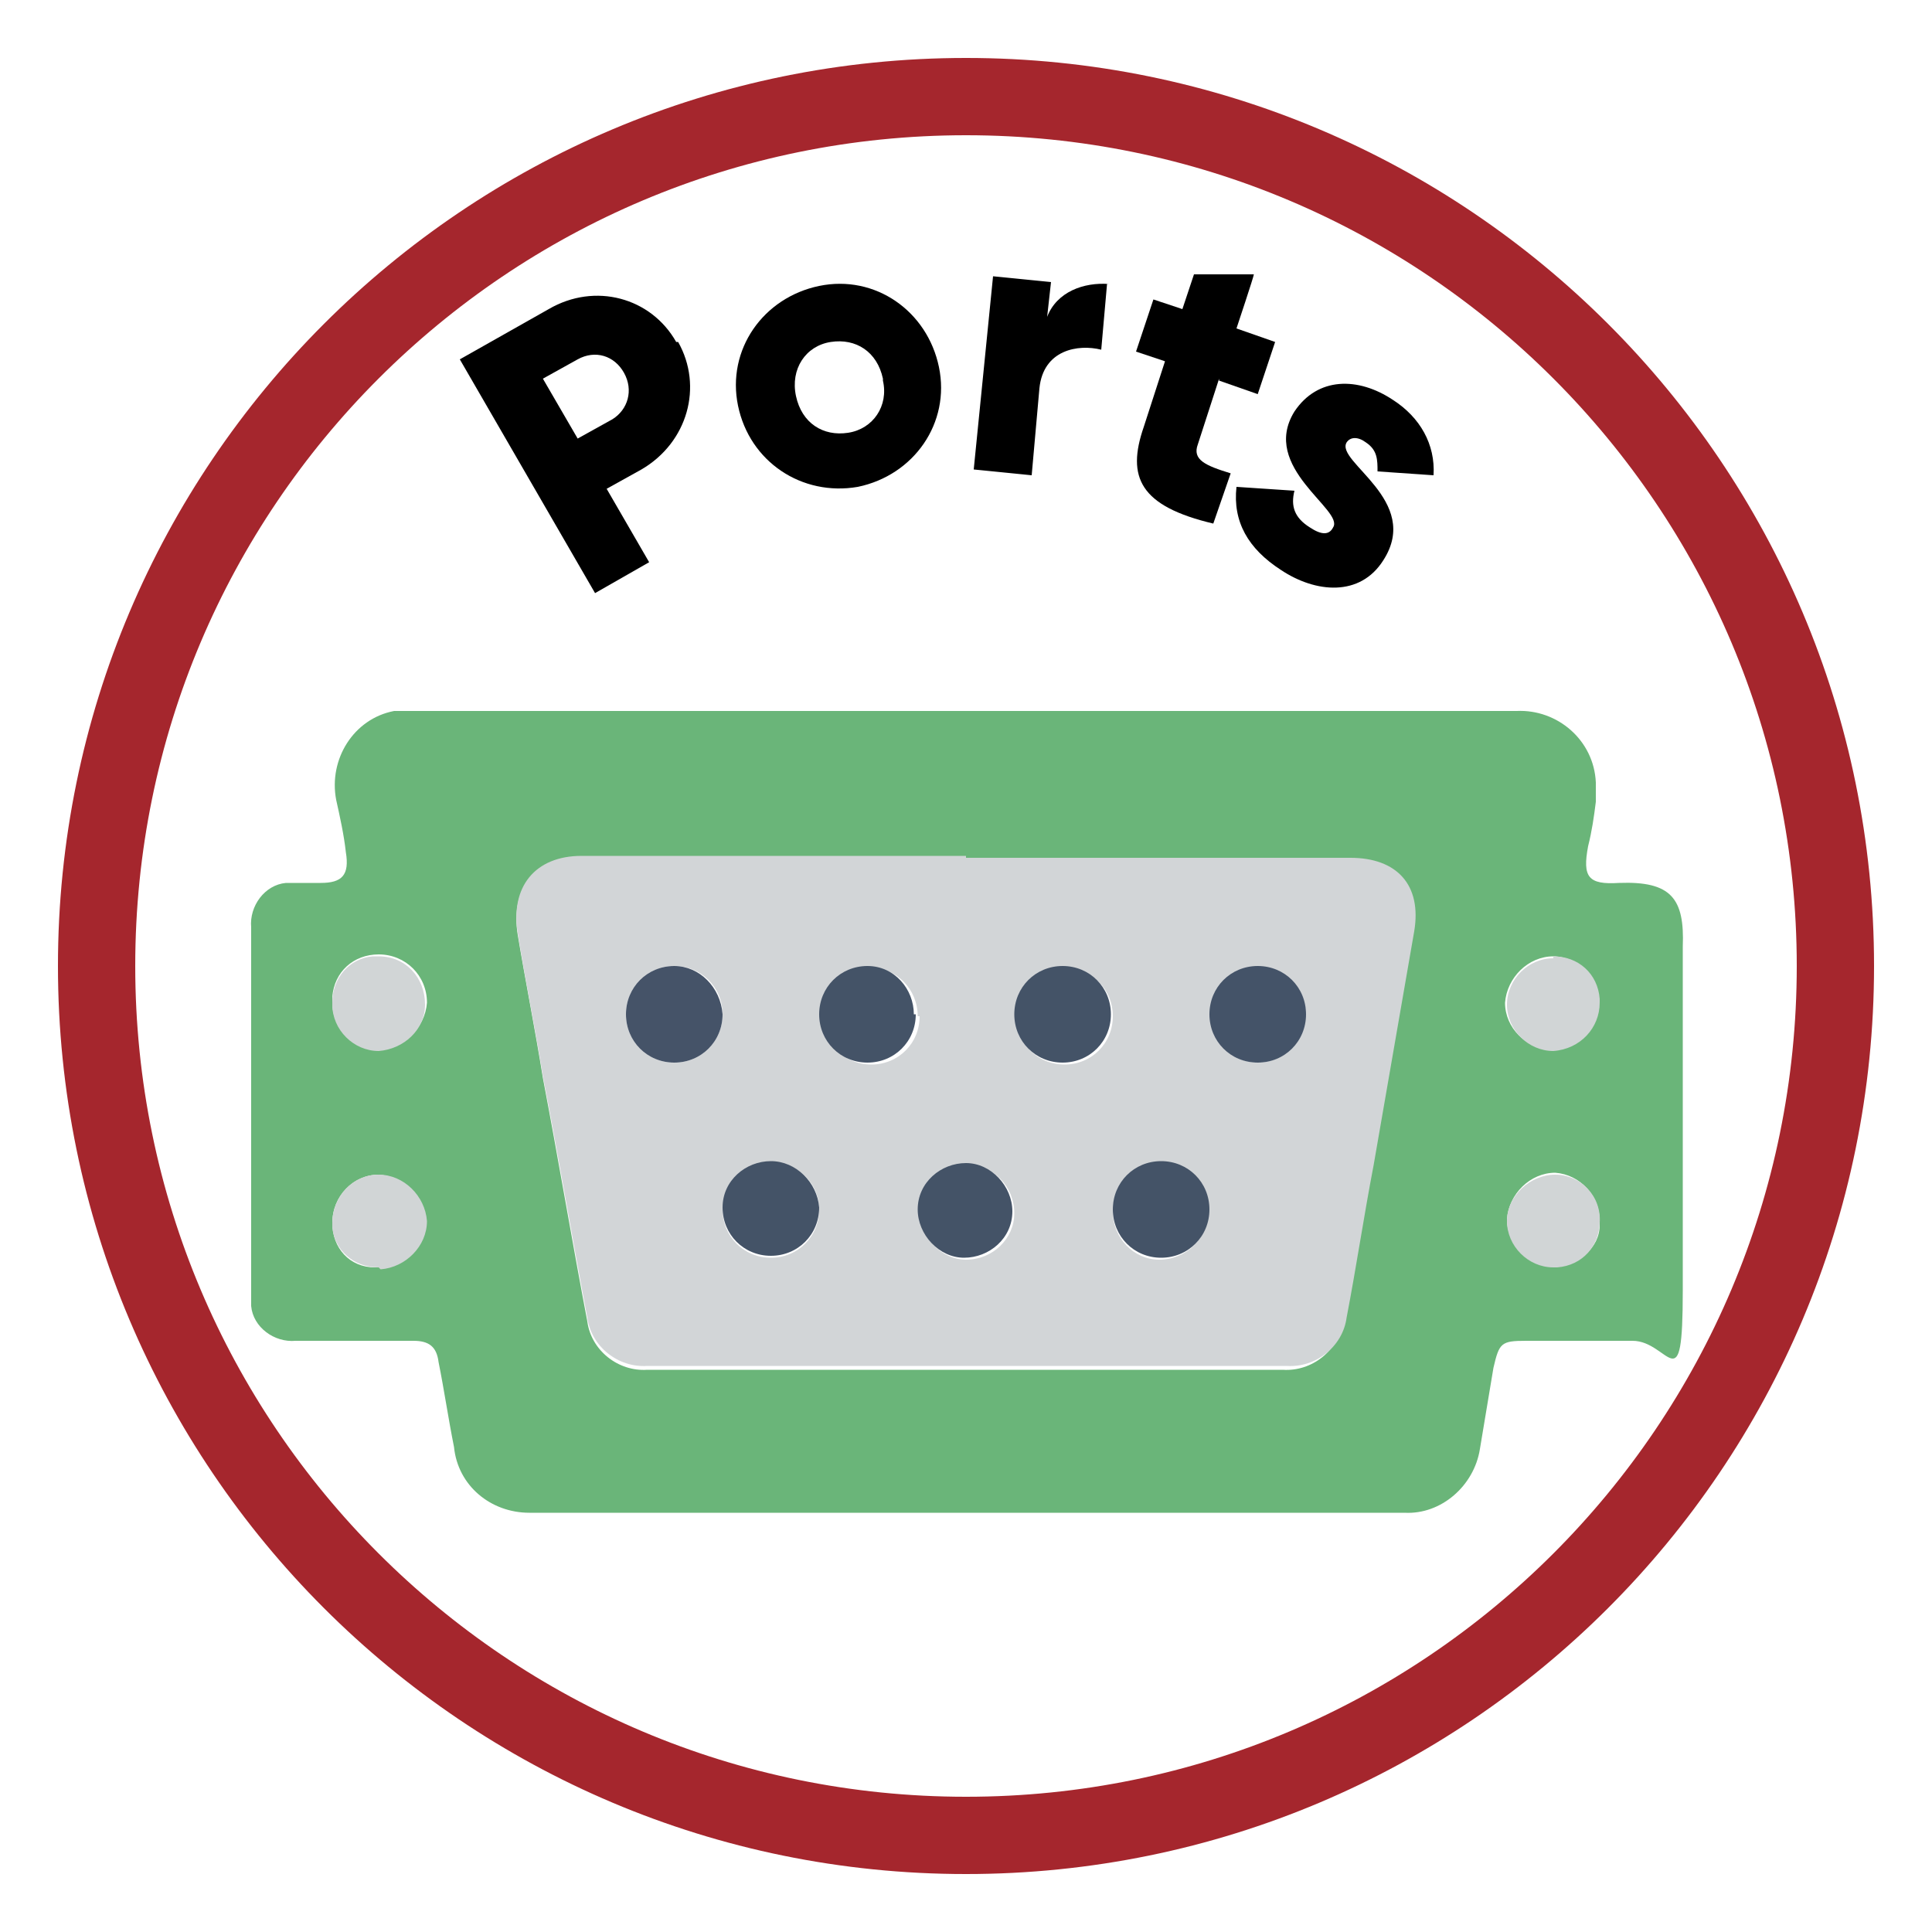
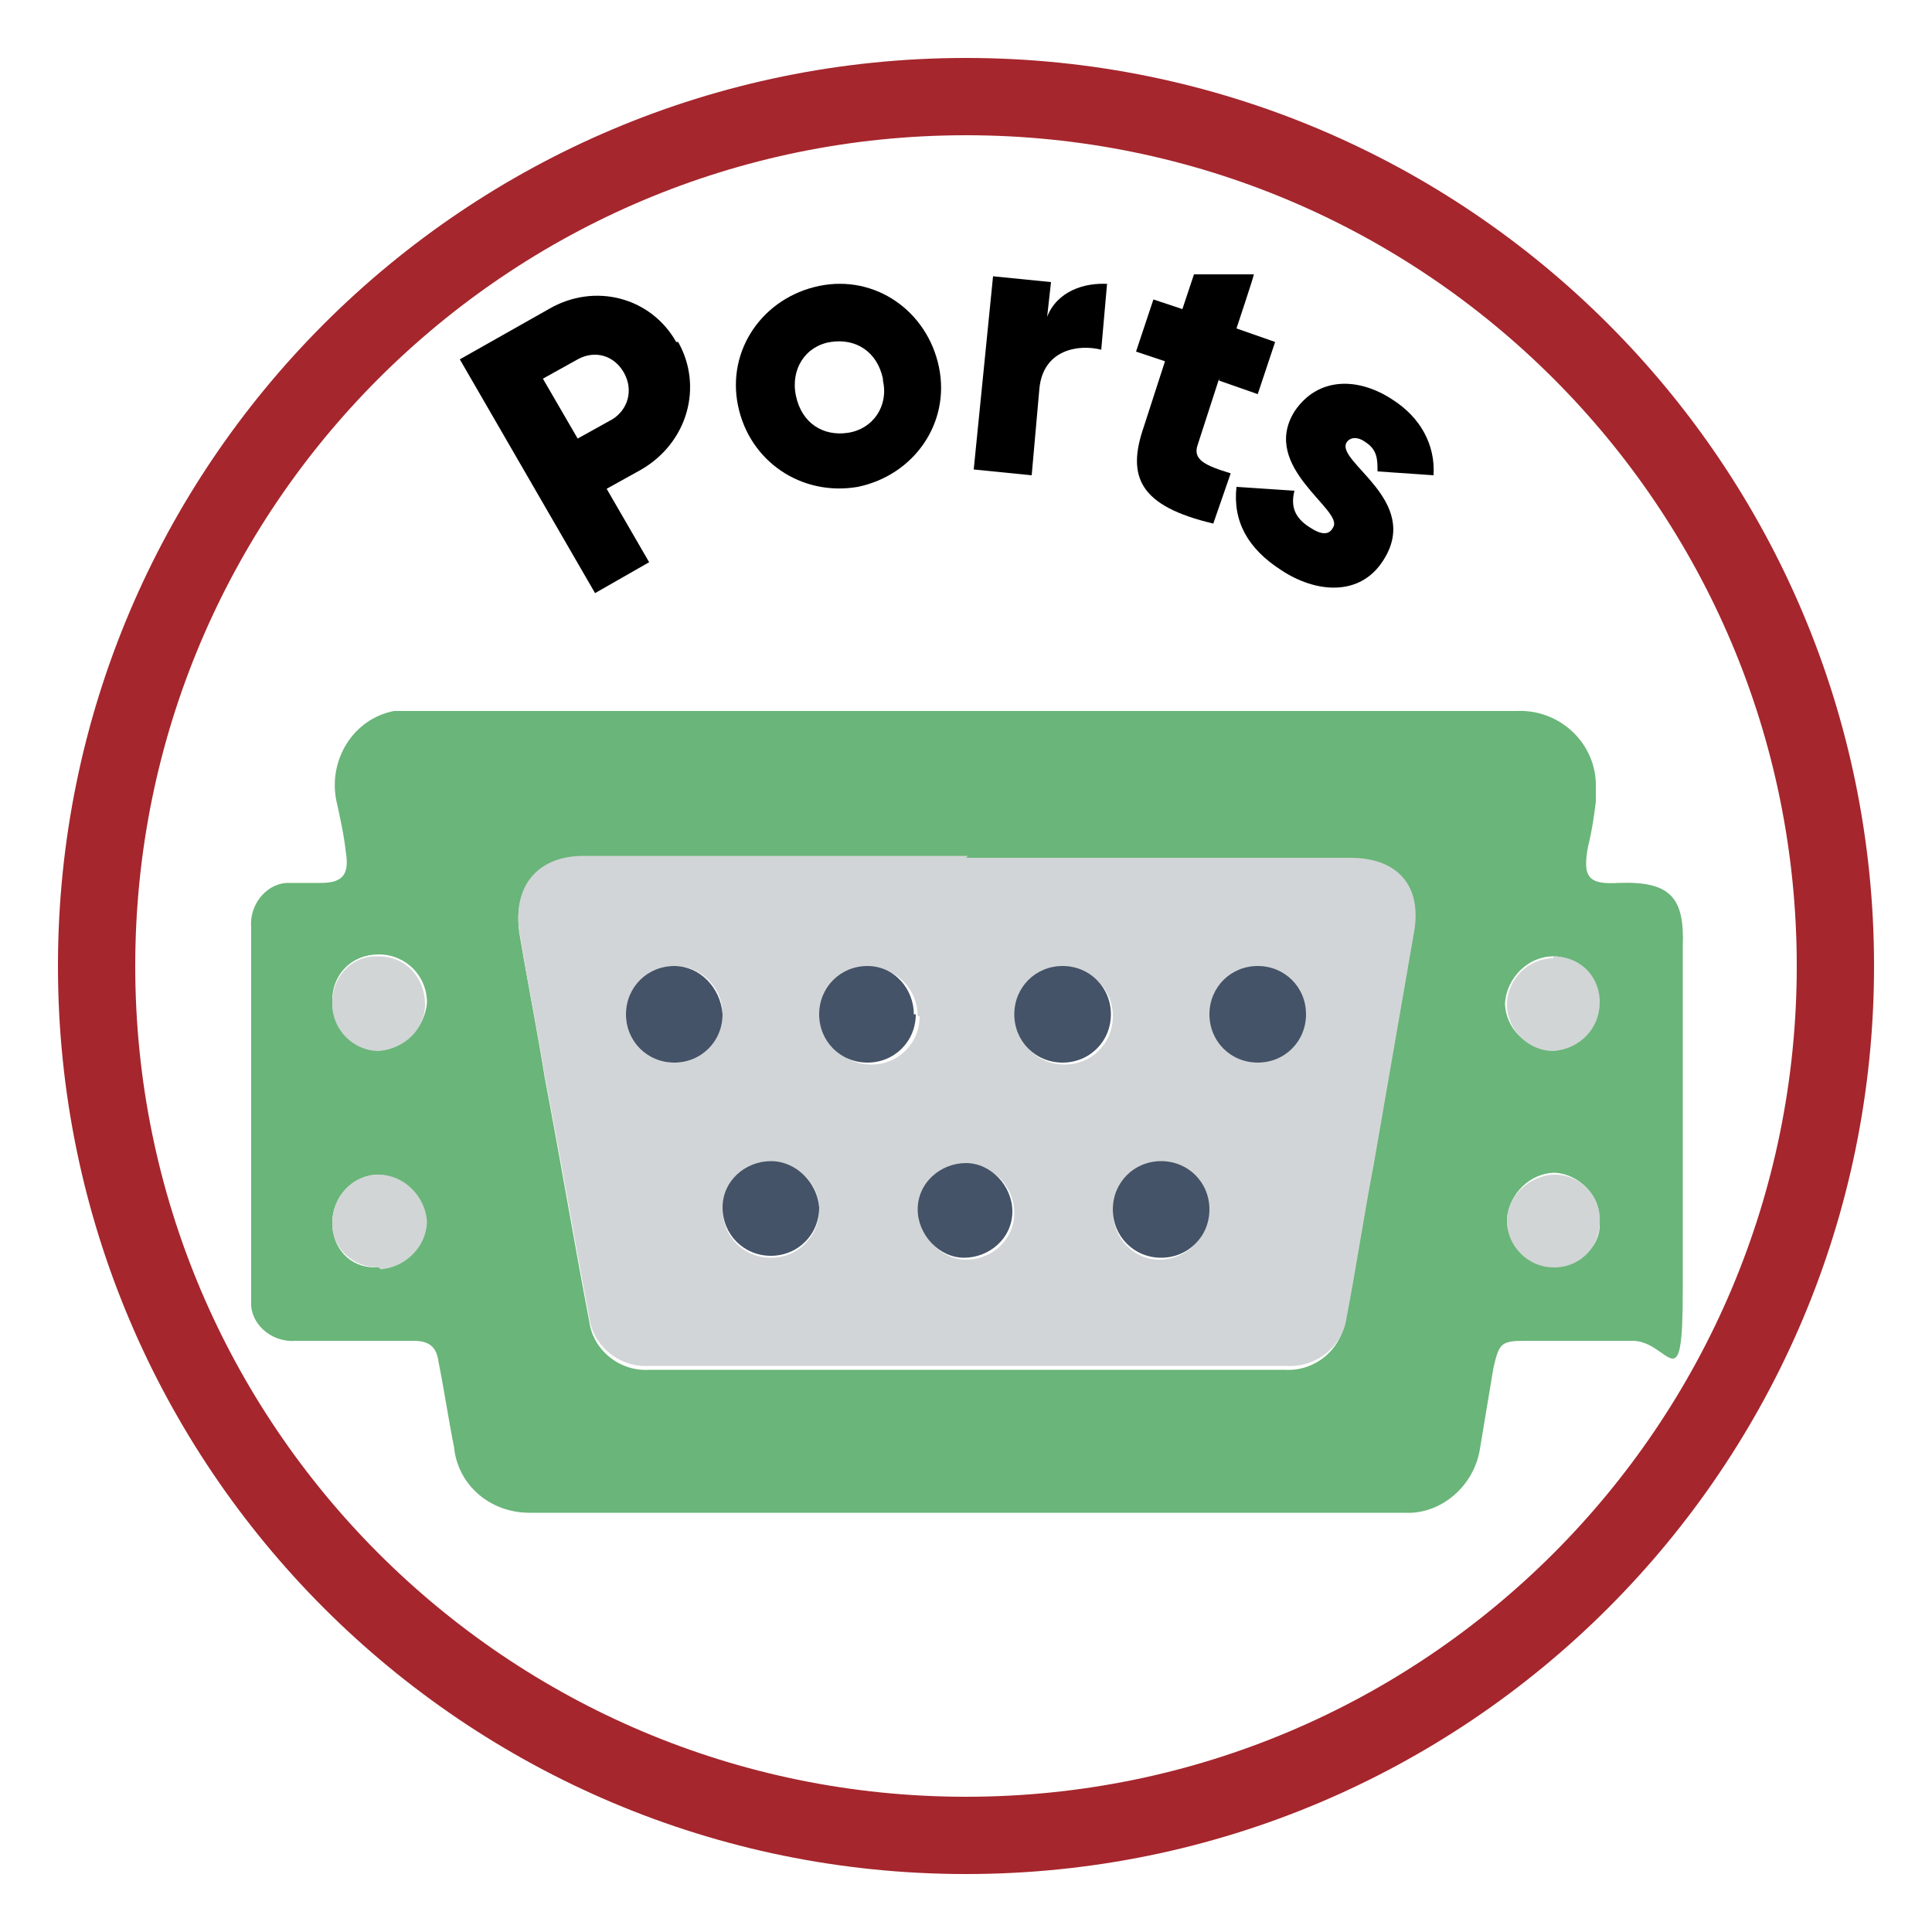
<svg xmlns="http://www.w3.org/2000/svg" id="Layer_1" viewBox="0 0 100 100">
  <defs>
    <style>.cls-1{fill:none;stroke:#a5262d;stroke-miterlimit:10;stroke-width:4px;}.cls-2{fill:#d2d5d7;}.cls-3{fill:#445367;}.cls-4{fill:#455368;}.cls-5{fill:#d1d5d6;}.cls-6{fill:#445368;}.cls-7{fill:#6ab579;}</style>
  </defs>
  <circle class="cls-1" cx="50" cy="50" r="45" />
-   <g>
-     <path class="cls-7" d="M50,36.8h28.5c2.1-.1,4,1.5,4.1,3.7,0,.3,0,.7,0,1-.1,.8-.2,1.5-.4,2.3-.3,1.6,0,2,1.6,1.9,2.7-.1,3.4,.8,3.3,3.3,0,5.9,0,11.9,0,17.8s-.7,2.6-2.6,2.6h-5.5c-1.3,0-1.4,.1-1.7,1.4l-.7,4.2c-.3,1.9-2,3.4-3.9,3.3H27.4c-2,0-3.7-1.4-3.9-3.4-.3-1.5-.5-2.9-.8-4.4-.1-.8-.5-1.1-1.3-1.1h-6.1c-1.1,.1-2.2-.7-2.3-1.8,0-.2,0-.3,0-.5v-19.1c-.1-1.1,.7-2.2,1.8-2.3,.2,0,.3,0,.5,0h1.3c1.1,0,1.5-.4,1.3-1.6-.1-.9-.3-1.8-.5-2.7-.4-2.1,.9-4.2,3-4.6,.3,0,.6,0,.8,0h28.6Zm0,7.6H30.1c-2.4,0-3.7,1.6-3.3,4s.9,4.9,1.3,7.4c.8,4.2,1.5,8.4,2.3,12.6,.2,1.5,1.6,2.6,3.1,2.5h32.9c1.5,.1,2.9-1,3.1-2.5,.5-2.6,1-5.3,1.4-7.9,.7-4,1.5-8.1,2.1-12.1,.4-2.3-.9-3.8-3.3-3.8h-19.8Zm30.4,5.1c-1.3,0-2.4,1.1-2.5,2.4,0,0,0,0,0,0,0,1.3,1.1,2.4,2.4,2.4,1.3,0,2.4-1.1,2.4-2.4,0,0,0,0,0,0,0-1.3-.9-2.3-2.2-2.4,0,0-.1,0-.2,0h0Zm-60.8,16.1c1.3,0,2.4-1.1,2.4-2.4,0,0,0,0,0,0,0-1.3-1.1-2.3-2.4-2.4-1.3,0-2.4,1.1-2.4,2.5,0,0,0,0,0,0,0,1.3,.9,2.3,2.2,2.3,0,0,.1,0,.2,0Zm-2.4-13.7c0,1.3,1.1,2.4,2.4,2.4,1.3,0,2.4-1.1,2.5-2.4,0-1.4-1.1-2.5-2.5-2.5,0,0,0,0,0,0-1.3,0-2.3,.9-2.4,2.2,0,0,0,.2,0,.3Zm65.6,11.3c0-1.3-1-2.4-2.3-2.5-1.3,0-2.4,1.1-2.5,2.4,0,1.3,1.1,2.4,2.4,2.4,1.3,0,2.4-.9,2.4-2.1,0,0,0-.2,0-.2Z" />
-     <path class="cls-2" d="M50,44.4h19.9c2.4,0,3.7,1.4,3.3,3.8-.7,4-1.4,8.1-2.1,12.1-.5,2.6-.9,5.3-1.4,7.9-.2,1.5-1.6,2.6-3.1,2.5H33.5c-1.5,.1-2.9-1-3.1-2.5-.8-4.2-1.5-8.4-2.3-12.5-.4-2.5-.9-4.9-1.3-7.4-.4-2.4,.9-4,3.3-4h19.9Zm-12.6,8.1c0-1.4-1.1-2.5-2.5-2.5s-2.5,1.1-2.5,2.5,1.1,2.5,2.5,2.5,2.5-1.1,2.5-2.5Zm2.5,7.7c-1.3,0-2.4,1.1-2.5,2.4,0,1.4,1.1,2.5,2.5,2.5s2.5-1.1,2.5-2.5c0-1.4-1.2-2.5-2.5-2.4h0Zm27.7-7.6c0-1.4-1.1-2.5-2.4-2.5s-2.5,1.1-2.5,2.4c0,1.4,1.1,2.5,2.4,2.5,0,0,0,0,0,0,1.3,0,2.4-1.1,2.4-2.5h0Zm-7.5,7.6c-1.4,0-2.5,1.1-2.5,2.5,0,1.4,1.1,2.5,2.4,2.5,1.4,0,2.5-1.1,2.5-2.4,0-1.4-1.1-2.5-2.4-2.5,0,0,0,0,0,0Zm-12.6-7.6c0-1.4-1.1-2.5-2.4-2.5-1.4,0-2.5,1.1-2.5,2.5,0,1.4,1.1,2.5,2.5,2.5,1.4,0,2.5-1.1,2.5-2.5,0,0,0,0,0,0Zm7.6-2.5c-1.4,0-2.5,1.1-2.5,2.5s1.1,2.5,2.5,2.5c1.4,0,2.5-1.1,2.5-2.5,0-1.4-1.1-2.5-2.5-2.5Zm-2.6,12.7c0-1.4-1.1-2.5-2.4-2.5s-2.5,1.1-2.5,2.4c0,1.3,1.1,2.5,2.4,2.5,1.4,0,2.5-1.1,2.5-2.4h0Z" />
-     <path class="cls-5" d="M80.4,49.5c1.3,0,2.3,.9,2.4,2.2,0,0,0,.1,0,.2,0,1.3-1,2.4-2.4,2.5,0,0,0,0,0,0-1.3,0-2.4-1.1-2.4-2.4,0-1.3,1.1-2.4,2.4-2.4,0,0,0,0,0,0Z" />
-     <path class="cls-5" d="M19.6,65.6c-1.3,0-2.3-.9-2.4-2.1,0,0,0-.1,0-.2,0-1.3,1-2.5,2.4-2.5,0,0,0,0,0,0,1.3,0,2.4,1.1,2.5,2.4,0,1.3-1.1,2.4-2.4,2.5,0,0,0,0,0,0Z" />
-     <path class="cls-5" d="M17.2,51.9c0-1.3,.9-2.3,2.1-2.4,0,0,.2,0,.3,0,1.4,0,2.4,1.1,2.4,2.5,0,1.3-1.1,2.3-2.4,2.4-1.3,0-2.4-1.1-2.4-2.4Z" />
-     <path class="cls-5" d="M82.8,63.2c0,1.3-.9,2.3-2.2,2.4,0,0-.2,0-.2,0-1.3,0-2.4-1.1-2.4-2.4,0-1.3,1.2-2.4,2.5-2.4,1.3,0,2.4,1.1,2.3,2.5Z" />
-     <path class="cls-4" d="M37.4,52.5c0,1.4-1.1,2.5-2.5,2.5-1.4,0-2.5-1.1-2.5-2.5,0-1.4,1.1-2.5,2.5-2.5,0,0,0,0,0,0,1.3,0,2.4,1.1,2.5,2.5Z" />
-     <path class="cls-3" d="M39.9,60.1c1.3,0,2.4,1.1,2.5,2.4,0,1.4-1.1,2.5-2.5,2.5s-2.5-1.1-2.5-2.5h0c0-1.4,1.2-2.4,2.5-2.4Z" />
-     <path class="cls-6" d="M67.6,52.5c0,1.4-1.1,2.5-2.5,2.5-1.4,0-2.5-1.1-2.5-2.5s1.1-2.5,2.5-2.5c1.4,0,2.5,1.1,2.5,2.5Z" />
-     <path class="cls-3" d="M60.1,60.1c1.4,0,2.5,1.1,2.5,2.5,0,1.4-1.1,2.5-2.5,2.5s-2.5-1.1-2.5-2.5c0-1.4,1.1-2.5,2.5-2.5Z" />
-     <path class="cls-3" d="M47.4,52.5c0,1.4-1.1,2.5-2.5,2.5-1.4,0-2.5-1.1-2.5-2.5,0-1.4,1.1-2.5,2.5-2.5,1.4,0,2.4,1.2,2.4,2.5Z" />
-     <path class="cls-3" d="M55,50c1.4,0,2.5,1.1,2.5,2.5,0,1.4-1.1,2.5-2.5,2.5-1.4,0-2.5-1.1-2.5-2.5s1.1-2.5,2.5-2.5Z" />
-     <path class="cls-3" d="M52.4,62.7c0,1.4-1.2,2.4-2.5,2.4s-2.4-1.2-2.4-2.5c0-1.4,1.2-2.4,2.5-2.4s2.4,1.2,2.4,2.5Z" />
-   </g>
-   <g>
-     <path d="M35.1,17.7c1.3,2.3,.5,5.2-1.9,6.6l-1.8,1,2.2,3.8-2.8,1.6-7-12.1,4.6-2.6c2.4-1.4,5.3-.6,6.6,1.7Zm-2.8,1.6c-.5-.9-1.5-1.2-2.4-.7l-1.8,1,1.8,3.1,1.8-1c.8-.5,1.1-1.5,.6-2.4Z" />
-     <path d="M38.2,21c-.6-2.9,1.3-5.6,4.2-6.2s5.6,1.3,6.2,4.2c.6,2.9-1.3,5.6-4.2,6.2-2.9,.5-5.6-1.3-6.2-4.2Zm7.5-1.4c-.3-1.4-1.4-2.1-2.7-1.9-1.3,.2-2.1,1.4-1.8,2.8,.3,1.4,1.4,2.1,2.7,1.9,1.3-.2,2.1-1.4,1.8-2.7Z" />
-     <path d="M57.3,14.7l-.3,3.4c-1.2-.3-3,0-3.2,2l-.4,4.5-3-.3,1-10,3,.3-.2,1.8c.5-1.3,1.9-1.8,3.2-1.7Z" />
-     <path d="M63.1,19.6l-1.1,3.4c-.3,.8,.4,1.1,1.7,1.5l-.9,2.6c-3.8-.9-4.5-2.4-3.6-5l1.1-3.4-1.5-.5,.9-2.7,1.5,.5,.6-1.8h3.1c0,.1-.9,2.8-.9,2.8l2,.7-.9,2.7-2-.7Z" />
-     <path d="M71.6,29c-1.2,1.9-3.5,1.7-5.3,.5-1.7-1.1-2.5-2.5-2.3-4.3l3,.2c-.2,.8,0,1.4,.8,1.9,.6,.4,1,.4,1.2,0,.6-.9-3.8-3.1-2-6,1.2-1.8,3.3-1.8,5.1-.6,1.4,.9,2.2,2.3,2.1,3.9l-2.9-.2c0-.6,0-1.1-.6-1.5-.4-.3-.8-.3-1,0-.6,1,3.9,3,1.9,6.1Z" />
-   </g>
+   <path class="cls-7" d="m50,36.8h28.5c2.1-.1,4,1.5,4.1,3.7,0,.3,0,.7,0,1-.1.8-.2,1.5-.4,2.3-.3,1.6,0,2,1.6,1.9,2.7-.1,3.4.8,3.3,3.3,0,5.9,0,11.9,0,17.8s-.7,2.6-2.6,2.6h-5.5c-1.3,0-1.4.1-1.7,1.4l-.7,4.2c-.3,1.9-2,3.4-3.9,3.3H27.4c-2,0-3.7-1.4-3.9-3.4-.3-1.5-.5-2.9-.8-4.4-.1-.8-.5-1.1-1.3-1.1h-6.1c-1.1.1-2.2-.7-2.3-1.8,0-.2,0-.3,0-.5v-19.1c-.1-1.1.7-2.2,1.8-2.3.2,0,.3,0,.5,0h1.3c1.1,0,1.5-.4,1.3-1.6-.1-.9-.3-1.8-.5-2.7-.4-2.1.9-4.2,3-4.6.3,0,.6,0,.8,0h28.6Zm0,7.6h-19.8c-2.4,0-3.7,1.6-3.3,4s.9,4.9,1.3,7.4c.8,4.2,1.5,8.4,2.3,12.6.2,1.5,1.6,2.6,3.1,2.5h32.9c1.5.1,2.9-1,3.1-2.5.5-2.6,1-5.3,1.4-7.9.7-4,1.5-8.1,2.1-12.1.4-2.3-.9-3.8-3.3-3.8h-19.8Zm30.4,5.1c-1.3,0-2.4,1.1-2.5,2.4,0,0,0,0,0,0,0,1.3,1.1,2.4,2.4,2.4,1.3,0,2.4-1.1,2.4-2.4,0,0,0,0,0,0,0-1.3-.9-2.3-2.2-2.4,0,0-.1,0-.2,0h0Zm-60.8,16.1c1.3,0,2.4-1.1,2.4-2.4,0,0,0,0,0,0,0-1.3-1.1-2.3-2.4-2.4-1.3,0-2.4,1.1-2.4,2.5,0,0,0,0,0,0,0,1.3.9,2.3,2.2,2.3,0,0,.1,0,.2,0Zm-2.4-13.7c0,1.3,1.1,2.4,2.4,2.4,1.3,0,2.4-1.1,2.5-2.4,0-1.4-1.1-2.5-2.5-2.5,0,0,0,0,0,0-1.3,0-2.3.9-2.4,2.2,0,0,0,.2,0,.3Zm65.6,11.3c0-1.3-1-2.4-2.3-2.5-1.3,0-2.4,1.1-2.5,2.4,0,1.3,1.1,2.4,2.4,2.4,1.3,0,2.4-.9,2.4-2.1,0,0,0-.2,0-.2Z" />
+   <path class="cls-2" d="m50,44.4h19.9c2.4,0,3.7,1.4,3.3,3.8-.7,4-1.4,8.1-2.1,12.1-.5,2.6-.9,5.3-1.4,7.9-.2,1.5-1.6,2.6-3.1,2.5h-33c-1.5.1-2.9-1-3.1-2.5-.8-4.2-1.5-8.4-2.3-12.5-.4-2.5-.9-4.9-1.3-7.4-.4-2.4.9-4,3.3-4h19.9Zm-12.6,8.1c0-1.4-1.1-2.5-2.5-2.5s-2.5,1.1-2.5,2.5,1.1,2.5,2.5,2.5,2.5-1.1,2.5-2.5Zm2.5,7.7c-1.3,0-2.4,1.1-2.5,2.4,0,1.4,1.1,2.5,2.5,2.5s2.5-1.1,2.5-2.5c0-1.4-1.2-2.5-2.5-2.4h0Zm27.7-7.6c0-1.4-1.1-2.5-2.4-2.5s-2.5,1.1-2.5,2.4c0,1.4,1.1,2.5,2.4,2.5,0,0,0,0,0,0,1.3,0,2.4-1.1,2.4-2.5h0Zm-7.5,7.6c-1.4,0-2.5,1.1-2.5,2.5,0,1.4,1.1,2.5,2.4,2.5,1.4,0,2.5-1.1,2.5-2.4,0-1.4-1.1-2.5-2.4-2.5,0,0,0,0,0,0Zm-12.6-7.6c0-1.4-1.1-2.5-2.4-2.5-1.4,0-2.5,1.1-2.5,2.5,0,1.4,1.1,2.5,2.5,2.5,1.4,0,2.5-1.1,2.5-2.5,0,0,0,0,0,0Zm7.6-2.5c-1.4,0-2.5,1.1-2.5,2.5s1.1,2.5,2.5,2.5c1.4,0,2.5-1.1,2.5-2.5,0-1.4-1.1-2.5-2.5-2.5Zm-2.6,12.7c0-1.4-1.1-2.5-2.4-2.5s-2.5,1.1-2.5,2.4c0,1.3,1.1,2.5,2.4,2.5,1.4,0,2.5-1.1,2.5-2.4h0Z" />
+   <path class="cls-5" d="m80.4,49.5c1.3,0,2.3.9,2.4,2.2,0,0,0,.1,0,.2,0,1.3-1,2.4-2.4,2.5,0,0,0,0,0,0-1.3,0-2.4-1.1-2.4-2.4,0-1.3,1.1-2.4,2.4-2.4,0,0,0,0,0,0Z" />
+   <path class="cls-5" d="m19.6,65.6c-1.3,0-2.3-.9-2.4-2.1,0,0,0-.1,0-.2,0-1.3,1-2.5,2.4-2.5,0,0,0,0,0,0,1.3,0,2.4,1.1,2.5,2.4,0,1.3-1.1,2.4-2.4,2.5,0,0,0,0,0,0Z" />
+   <path class="cls-5" d="m17.2,51.9c0-1.3.9-2.3,2.1-2.4,0,0,.2,0,.3,0,1.4,0,2.4,1.1,2.4,2.5,0,1.3-1.1,2.3-2.4,2.4-1.3,0-2.4-1.1-2.4-2.4Z" />
+   <path class="cls-5" d="m82.8,63.2c0,1.3-.9,2.3-2.2,2.4,0,0-.2,0-.2,0-1.3,0-2.4-1.1-2.4-2.4,0-1.3,1.2-2.4,2.5-2.4,1.3,0,2.4,1.1,2.3,2.5Z" />
+   <path class="cls-4" d="m37.4,52.5c0,1.4-1.1,2.5-2.5,2.5-1.4,0-2.5-1.1-2.5-2.5,0-1.4,1.1-2.5,2.5-2.5,0,0,0,0,0,0,1.3,0,2.4,1.1,2.5,2.5Z" />
+   <path class="cls-3" d="m39.9,60.1c1.3,0,2.4,1.1,2.5,2.4,0,1.4-1.1,2.5-2.5,2.5s-2.5-1.1-2.5-2.5h0c0-1.4,1.2-2.4,2.5-2.4Z" />
+   <path class="cls-6" d="m67.6,52.5c0,1.4-1.1,2.5-2.5,2.5-1.4,0-2.5-1.1-2.5-2.5s1.1-2.5,2.5-2.5c1.4,0,2.5,1.1,2.5,2.5Z" />
+   <path class="cls-3" d="m60.1,60.1c1.4,0,2.5,1.1,2.5,2.5,0,1.4-1.1,2.5-2.5,2.5s-2.5-1.1-2.5-2.5c0-1.4,1.1-2.5,2.5-2.5Z" />
+   <path class="cls-3" d="m47.4,52.5c0,1.4-1.1,2.5-2.5,2.5-1.4,0-2.5-1.1-2.5-2.5,0-1.4,1.1-2.5,2.5-2.5,1.4,0,2.4,1.2,2.4,2.5Z" />
+   <path class="cls-3" d="m55,50c1.4,0,2.5,1.1,2.5,2.5,0,1.4-1.1,2.5-2.5,2.5-1.4,0-2.5-1.1-2.5-2.5s1.1-2.5,2.5-2.5Z" />
+   <path class="cls-3" d="m52.4,62.7c0,1.4-1.2,2.4-2.5,2.4s-2.4-1.2-2.4-2.5c0-1.4,1.2-2.4,2.5-2.4s2.4,1.2,2.4,2.5Z" />
+   <path d="m35.1,17.7c1.3,2.3.5,5.2-1.9,6.6l-1.8,1,2.2,3.8-2.8,1.6-7-12.1,4.6-2.6c2.4-1.4,5.3-.6,6.6,1.7Zm-2.8,1.6c-.5-.9-1.5-1.2-2.4-.7l-1.8,1,1.8,3.1,1.8-1c.8-.5,1.1-1.5.6-2.4Z" />
+   <path d="m38.2,21c-.6-2.9,1.3-5.6,4.2-6.2s5.6,1.3,6.2,4.2c.6,2.9-1.3,5.6-4.2,6.2-2.9.5-5.6-1.3-6.2-4.2Zm7.5-1.4c-.3-1.4-1.4-2.1-2.7-1.9-1.3.2-2.1,1.4-1.8,2.8.3,1.4,1.4,2.1,2.7,1.9,1.3-.2,2.1-1.4,1.8-2.7Z" />
+   <path d="m57.3,14.7l-.3,3.4c-1.2-.3-3,0-3.2,2l-.4,4.5-3-.3,1-10,3,.3-.2,1.8c.5-1.3,1.9-1.8,3.2-1.7Z" />
+   <path d="m63.1,19.6l-1.1,3.4c-.3.8.4,1.1,1.7,1.5l-.9,2.6c-3.8-.9-4.5-2.4-3.6-5l1.1-3.4-1.5-.5.9-2.7,1.5.5.6-1.8h3.1c0,.1-.9,2.8-.9,2.8l2,.7-.9,2.7-2-.7Z" />
+   <path d="m71.6,29c-1.2,1.9-3.5,1.7-5.3.5-1.7-1.1-2.5-2.5-2.3-4.3l3,.2c-.2.8,0,1.4.8,1.9.6.4,1,.4,1.2,0,.6-.9-3.8-3.1-2-6,1.2-1.8,3.3-1.8,5.1-.6,1.4.9,2.2,2.3,2.1,3.9l-2.9-.2c0-.6,0-1.1-.6-1.5-.4-.3-.8-.3-1,0-.6,1,3.9,3,1.9,6.1Z" />
</svg>
